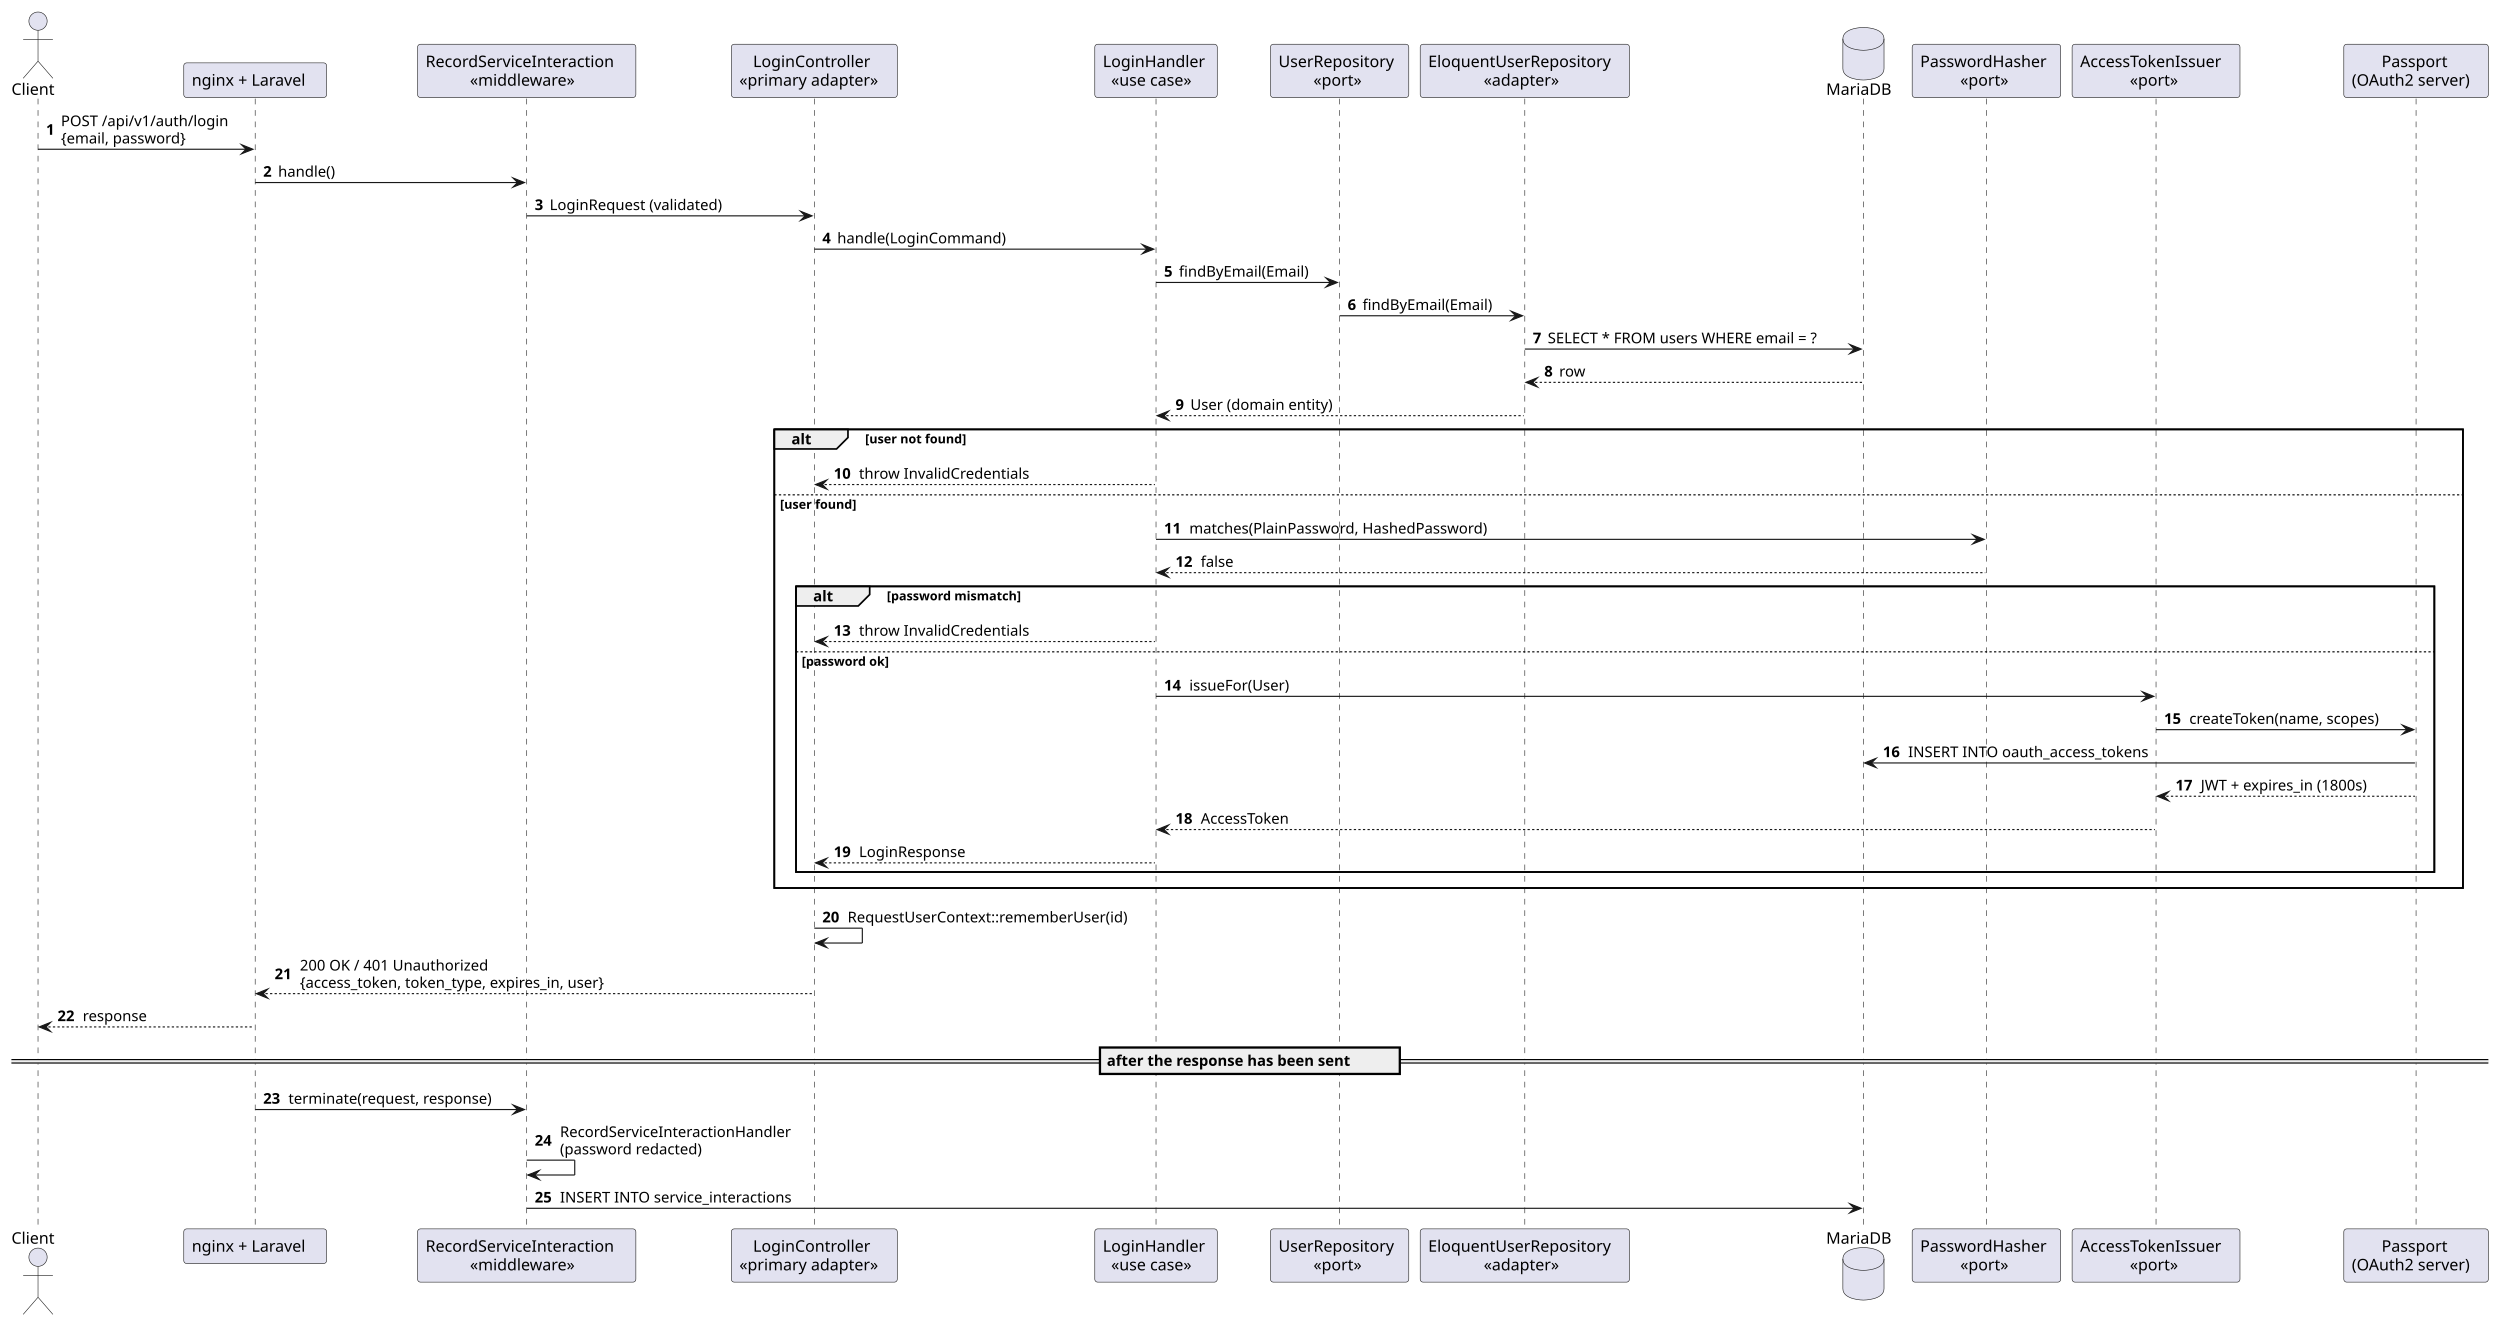
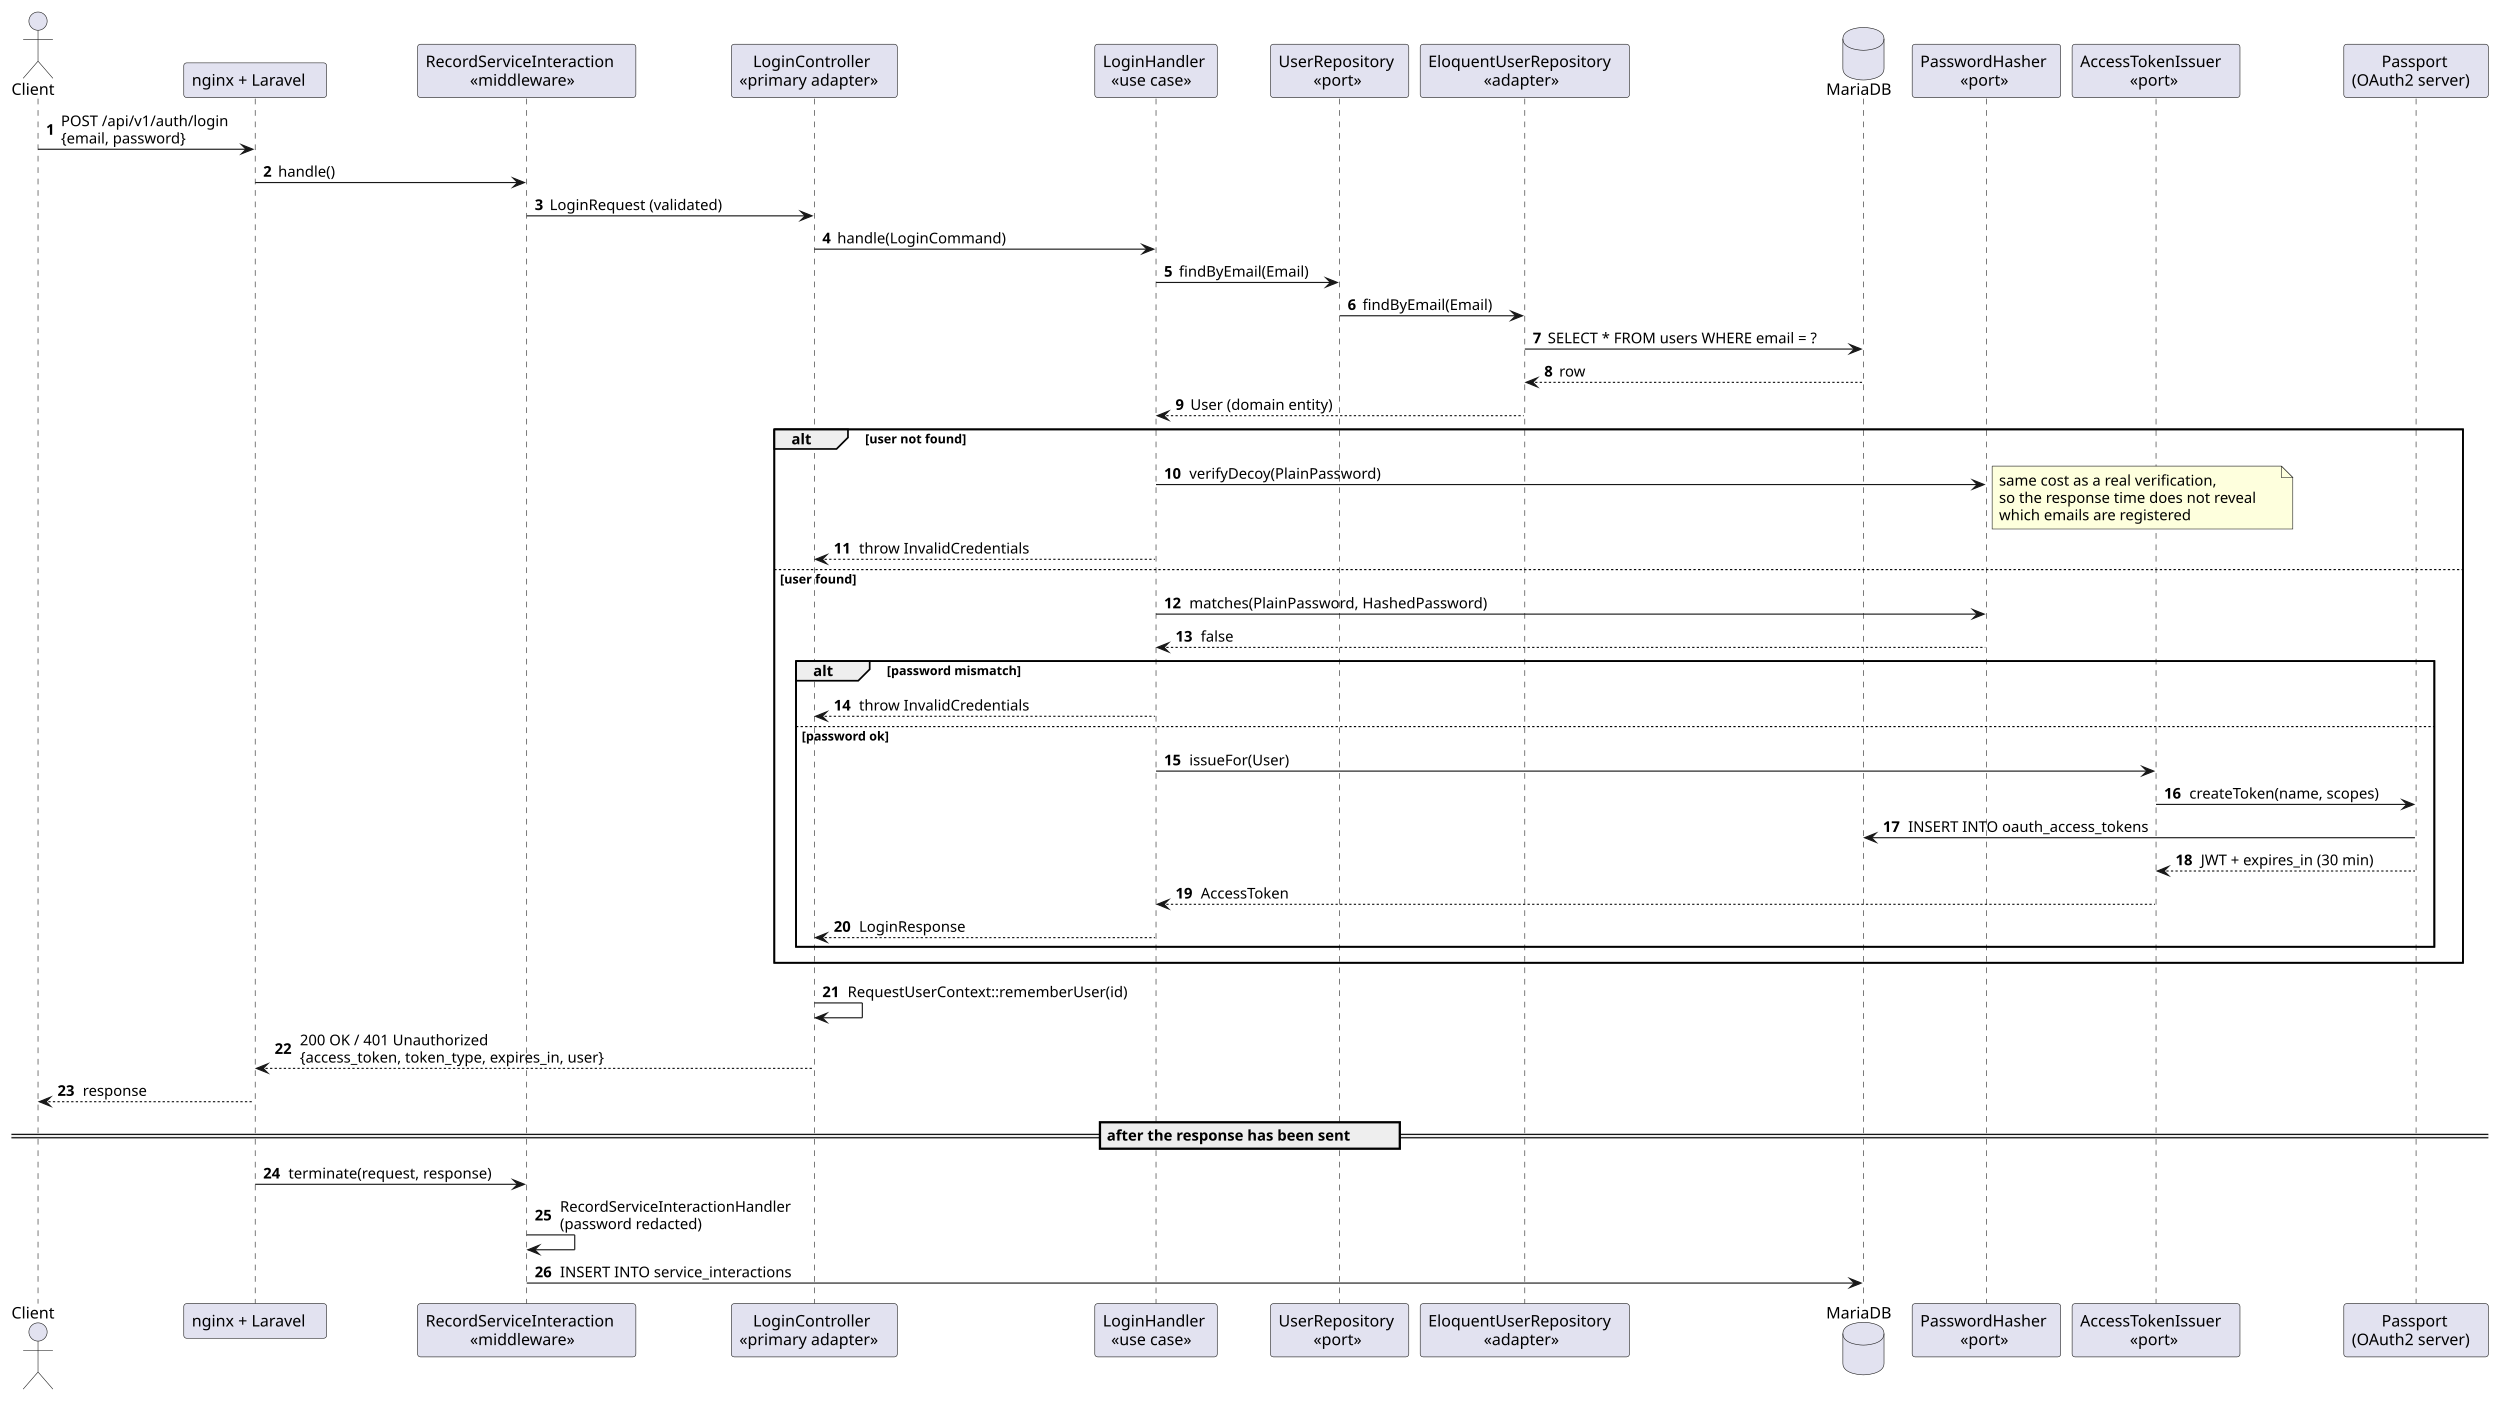
- <svg xmlns="http://www.w3.org/2000/svg" version="1.1" data-diagram-type="SEQUENCE" style="width:2187px;height:1162px;background:#FFFFFF;" width="2187px" height="1162px" viewBox="0 0 2187 1162" zoomAndPan="magnify" preserveAspectRatio="none" contentStyleType="text/css">
+ <svg xmlns="http://www.w3.org/2000/svg" version="1.1" data-diagram-type="SEQUENCE" style="width:2187px;height:1227px;background:#FFFFFF;" width="2187px" height="1227px" viewBox="0 0 2187 1227" zoomAndPan="magnify" preserveAspectRatio="none" contentStyleType="text/css">
  <defs />
  <g font-family="sans-serif" lengthAdjust="spacing">
-     <rect x="677.362" y="375.625" width="1477.217" height="401.203" fill="none" style="stroke:#000;stroke-width:1.5;" />
-     <rect x="696.362" y="512.961" width="1433.217" height="249.867" fill="none" style="stroke:#000;stroke-width:1.5;" />
-     <g>
-       <rect x="29.765" y="86.297" width="8" height="988.727" fill="#000" fill-opacity="0" />
-       <line x1="33.265" y1="86.297" x2="33.265" y2="1075.023" style="stroke:#181818;stroke-width:0.5;stroke-dasharray:5,5;" />
-     </g>
-     <g>
-       <rect x="219.732" y="86.297" width="8" height="988.727" fill="#000" fill-opacity="0" />
-       <line x1="223.232" y1="86.297" x2="223.232" y2="1075.023" style="stroke:#181818;stroke-width:0.5;stroke-dasharray:5,5;" />
-     </g>
-     <g>
-       <rect x="457.281" y="86.297" width="8" height="988.727" fill="#000" fill-opacity="0" />
-       <line x1="460.781" y1="86.297" x2="460.781" y2="1075.023" style="stroke:#181818;stroke-width:0.5;stroke-dasharray:5,5;" />
-     </g>
-     <g>
-       <rect x="708.862" y="86.297" width="8" height="988.727" fill="#000" fill-opacity="0" />
-       <line x1="712.362" y1="86.297" x2="712.362" y2="1075.023" style="stroke:#181818;stroke-width:0.5;stroke-dasharray:5,5;" />
-     </g>
-     <g>
-       <rect x="1007.79" y="86.297" width="8" height="988.727" fill="#000" fill-opacity="0" />
-       <line x1="1011.29" y1="86.297" x2="1011.29" y2="1075.023" style="stroke:#181818;stroke-width:0.5;stroke-dasharray:5,5;" />
-     </g>
-     <g>
-       <rect x="1168.405" y="86.297" width="8" height="988.727" fill="#000" fill-opacity="0" />
-       <line x1="1171.905" y1="86.297" x2="1171.905" y2="1075.023" style="stroke:#181818;stroke-width:0.5;stroke-dasharray:5,5;" />
-     </g>
-     <g>
-       <rect x="1330.406" y="86.297" width="8" height="988.727" fill="#000" fill-opacity="0" />
-       <line x1="1333.906" y1="86.297" x2="1333.906" y2="1075.023" style="stroke:#181818;stroke-width:0.5;stroke-dasharray:5,5;" />
-     </g>
-     <g>
-       <rect x="1626.639" y="86.297" width="8" height="988.727" fill="#000" fill-opacity="0" />
-       <line x1="1630.139" y1="86.297" x2="1630.139" y2="1075.023" style="stroke:#181818;stroke-width:0.5;stroke-dasharray:5,5;" />
-     </g>
-     <g>
-       <rect x="1734.228" y="86.297" width="8" height="988.727" fill="#000" fill-opacity="0" />
-       <line x1="1737.728" y1="86.297" x2="1737.728" y2="1075.023" style="stroke:#181818;stroke-width:0.5;stroke-dasharray:5,5;" />
-     </g>
-     <g>
-       <rect x="1882.604" y="86.297" width="8" height="988.727" fill="#000" fill-opacity="0" />
-       <line x1="1886.104" y1="86.297" x2="1886.104" y2="1075.023" style="stroke:#181818;stroke-width:0.5;stroke-dasharray:5,5;" />
-     </g>
-     <g>
-       <rect x="2110.079" y="86.297" width="8" height="988.727" fill="#000" fill-opacity="0" />
-       <line x1="2113.579" y1="86.297" x2="2113.579" y2="1075.023" style="stroke:#181818;stroke-width:0.5;stroke-dasharray:5,5;" />
+     <rect x="677.362" y="375.625" width="1477.217" height="466.602" fill="none" style="stroke:#000;stroke-width:1.5;" />
+     <rect x="696.362" y="578.359" width="1433.217" height="249.867" fill="none" style="stroke:#000;stroke-width:1.5;" />
+     <g>
+       <rect x="29.765" y="86.297" width="8" height="1054.125" fill="#000" fill-opacity="0" />
+       <line x1="33.265" y1="86.297" x2="33.265" y2="1140.422" style="stroke:#181818;stroke-width:0.5;stroke-dasharray:5,5;" />
+     </g>
+     <g>
+       <rect x="219.732" y="86.297" width="8" height="1054.125" fill="#000" fill-opacity="0" />
+       <line x1="223.232" y1="86.297" x2="223.232" y2="1140.422" style="stroke:#181818;stroke-width:0.5;stroke-dasharray:5,5;" />
+     </g>
+     <g>
+       <rect x="457.281" y="86.297" width="8" height="1054.125" fill="#000" fill-opacity="0" />
+       <line x1="460.781" y1="86.297" x2="460.781" y2="1140.422" style="stroke:#181818;stroke-width:0.5;stroke-dasharray:5,5;" />
+     </g>
+     <g>
+       <rect x="708.862" y="86.297" width="8" height="1054.125" fill="#000" fill-opacity="0" />
+       <line x1="712.362" y1="86.297" x2="712.362" y2="1140.422" style="stroke:#181818;stroke-width:0.5;stroke-dasharray:5,5;" />
+     </g>
+     <g>
+       <rect x="1007.79" y="86.297" width="8" height="1054.125" fill="#000" fill-opacity="0" />
+       <line x1="1011.29" y1="86.297" x2="1011.29" y2="1140.422" style="stroke:#181818;stroke-width:0.5;stroke-dasharray:5,5;" />
+     </g>
+     <g>
+       <rect x="1168.405" y="86.297" width="8" height="1054.125" fill="#000" fill-opacity="0" />
+       <line x1="1171.905" y1="86.297" x2="1171.905" y2="1140.422" style="stroke:#181818;stroke-width:0.5;stroke-dasharray:5,5;" />
+     </g>
+     <g>
+       <rect x="1330.406" y="86.297" width="8" height="1054.125" fill="#000" fill-opacity="0" />
+       <line x1="1333.906" y1="86.297" x2="1333.906" y2="1140.422" style="stroke:#181818;stroke-width:0.5;stroke-dasharray:5,5;" />
+     </g>
+     <g>
+       <rect x="1626.639" y="86.297" width="8" height="1054.125" fill="#000" fill-opacity="0" />
+       <line x1="1630.139" y1="86.297" x2="1630.139" y2="1140.422" style="stroke:#181818;stroke-width:0.5;stroke-dasharray:5,5;" />
+     </g>
+     <g>
+       <rect x="1734.228" y="86.297" width="8" height="1054.125" fill="#000" fill-opacity="0" />
+       <line x1="1737.728" y1="86.297" x2="1737.728" y2="1140.422" style="stroke:#181818;stroke-width:0.5;stroke-dasharray:5,5;" />
+     </g>
+     <g>
+       <rect x="1882.604" y="86.297" width="8" height="1054.125" fill="#000" fill-opacity="0" />
+       <line x1="1886.104" y1="86.297" x2="1886.104" y2="1140.422" style="stroke:#181818;stroke-width:0.5;stroke-dasharray:5,5;" />
+     </g>
+     <g>
+       <rect x="2110.079" y="86.297" width="8" height="1054.125" fill="#000" fill-opacity="0" />
+       <line x1="2113.579" y1="86.297" x2="2113.579" y2="1140.422" style="stroke:#181818;stroke-width:0.5;stroke-dasharray:5,5;" />
    </g>
    <text x="10" y="82.995" fill="#000" font-size="14" textLength="40.53">Client</text>
    <ellipse cx="33.265" cy="18.5" rx="8" ry="8" fill="#E2E2F0" style="stroke:#181818;stroke-width:0.5;" />
    <path d="M33.265,26.5 L33.265,53.5 M20.265,34.5 L46.265,34.5 M33.265,53.5 L20.265,68.5 M33.265,53.5 L46.265,68.5" style="stroke:#181818;stroke-width:0.5;" fill="none" />
    <rect x="160.762" y="55" width="124.94" height="30.297" fill="#E2E2F0" style="stroke:#181818;stroke-width:0.5;" rx="2.5" ry="2.5" />
    <text x="167.762" y="74.995" fill="#000" font-size="14" textLength="110.94">nginx + Laravel</text>
    <rect x="365.31" y="38.703" width="190.941" height="46.594" fill="#E2E2F0" style="stroke:#181818;stroke-width:0.5;" rx="2.5" ry="2.5" />
    <text x="372.31" y="58.698" fill="#000" font-size="14" textLength="176.941">RecordServiceInteraction</text>
    <text x="411.114" y="74.995" fill="#000" font-size="14" textLength="99.333">«middleware»</text>
    <rect x="639.781" y="38.703" width="145.161" height="46.594" fill="#E2E2F0" style="stroke:#181818;stroke-width:0.5;" rx="2.5" ry="2.5" />
    <text x="658.768" y="58.698" fill="#000" font-size="14" textLength="107.188">LoginController</text>
    <text x="646.781" y="74.995" fill="#000" font-size="14" textLength="131.161">«primary adapter»</text>
    <rect x="957.72" y="38.703" width="107.14" height="46.594" fill="#E2E2F0" style="stroke:#181818;stroke-width:0.5;" rx="2.5" ry="2.5" />
    <text x="964.72" y="58.698" fill="#000" font-size="14" textLength="93.14">LoginHandler</text>
    <text x="972.018" y="74.995" fill="#000" font-size="14" textLength="78.545">«use case»</text>
    <rect x="1111.414" y="38.703" width="120.982" height="46.594" fill="#E2E2F0" style="stroke:#181818;stroke-width:0.5;" rx="2.5" ry="2.5" />
    <text x="1118.414" y="58.698" fill="#000" font-size="14" textLength="106.982">UserRepository</text>
    <text x="1148.991" y="74.995" fill="#000" font-size="14" textLength="45.828">«port»</text>
    <rect x="1242.396" y="38.703" width="183.019" height="46.594" fill="#E2E2F0" style="stroke:#181818;stroke-width:0.5;" rx="2.5" ry="2.5" />
    <text x="1249.396" y="58.698" fill="#000" font-size="14" textLength="169.019">EloquentUserRepository</text>
    <text x="1297.945" y="74.995" fill="#000" font-size="14" textLength="71.921">«adapter»</text>
    <text x="1597.505" y="82.995" fill="#000" font-size="14" textLength="59.268">MariaDB</text>
    <path d="M1612.139,34 C1612.139,24 1630.139,24 1630.139,24 C1630.139,24 1648.139,24 1648.139,34 L1648.139,60 C1648.139,70 1630.139,70 1630.139,70 C1630.139,70 1612.139,70 1612.139,60 L1612.139,34" style="stroke:#181818;stroke-width:0.5;" fill="#E2E2F0" />
    <path d="M1612.139,34 C1612.139,44 1630.139,44 1630.139,44 C1630.139,44 1648.139,44 1648.139,34" style="stroke:#181818;stroke-width:0.5;" fill="none" />
    <rect x="1672.772" y="38.703" width="129.91" height="46.594" fill="#E2E2F0" style="stroke:#181818;stroke-width:0.5;" rx="2.5" ry="2.5" />
    <text x="1679.772" y="58.698" fill="#000" font-size="14" textLength="115.91">PasswordHasher</text>
    <text x="1714.813" y="74.995" fill="#000" font-size="14" textLength="45.828">«port»</text>
    <rect x="1812.683" y="38.703" width="146.843" height="46.594" fill="#E2E2F0" style="stroke:#181818;stroke-width:0.5;" rx="2.5" ry="2.5" />
    <text x="1819.683" y="58.698" fill="#000" font-size="14" textLength="132.843">AccessTokenIssuer</text>
    <text x="1863.19" y="74.995" fill="#000" font-size="14" textLength="45.828">«port»</text>
    <rect x="2050.364" y="38.703" width="126.431" height="46.594" fill="#E2E2F0" style="stroke:#181818;stroke-width:0.5;" rx="2.5" ry="2.5" />
    <text x="2083.426" y="58.698" fill="#000" font-size="14" textLength="60.307">Passport</text>
    <text x="2057.364" y="74.995" fill="#000" font-size="14" textLength="112.431">(OAuth2 server)</text>
-     <text x="10" y="1088.019" fill="#000" font-size="14" textLength="40.53">Client</text>
-     <ellipse cx="33.265" cy="1099.82" rx="8" ry="8" fill="#E2E2F0" style="stroke:#181818;stroke-width:0.5;" />
-     <path d="M33.265,1107.82 L33.265,1134.82 M20.265,1115.82 L46.265,1115.82 M33.265,1134.82 L20.265,1149.82 M33.265,1134.82 L46.265,1149.82" style="stroke:#181818;stroke-width:0.5;" fill="none" />
-     <rect x="160.762" y="1075.023" width="124.94" height="30.297" fill="#E2E2F0" style="stroke:#181818;stroke-width:0.5;" rx="2.5" ry="2.5" />
-     <text x="167.762" y="1095.019" fill="#000" font-size="14" textLength="110.94">nginx + Laravel</text>
-     <rect x="365.31" y="1075.023" width="190.941" height="46.594" fill="#E2E2F0" style="stroke:#181818;stroke-width:0.5;" rx="2.5" ry="2.5" />
-     <text x="372.31" y="1095.019" fill="#000" font-size="14" textLength="176.941">RecordServiceInteraction</text>
-     <text x="411.114" y="1111.315" fill="#000" font-size="14" textLength="99.333">«middleware»</text>
-     <rect x="639.781" y="1075.023" width="145.161" height="46.594" fill="#E2E2F0" style="stroke:#181818;stroke-width:0.5;" rx="2.5" ry="2.5" />
-     <text x="658.768" y="1095.019" fill="#000" font-size="14" textLength="107.188">LoginController</text>
-     <text x="646.781" y="1111.315" fill="#000" font-size="14" textLength="131.161">«primary adapter»</text>
-     <rect x="957.72" y="1075.023" width="107.14" height="46.594" fill="#E2E2F0" style="stroke:#181818;stroke-width:0.5;" rx="2.5" ry="2.5" />
-     <text x="964.72" y="1095.019" fill="#000" font-size="14" textLength="93.14">LoginHandler</text>
-     <text x="972.018" y="1111.315" fill="#000" font-size="14" textLength="78.545">«use case»</text>
-     <rect x="1111.414" y="1075.023" width="120.982" height="46.594" fill="#E2E2F0" style="stroke:#181818;stroke-width:0.5;" rx="2.5" ry="2.5" />
-     <text x="1118.414" y="1095.019" fill="#000" font-size="14" textLength="106.982">UserRepository</text>
-     <text x="1148.991" y="1111.315" fill="#000" font-size="14" textLength="45.828">«port»</text>
-     <rect x="1242.396" y="1075.023" width="183.019" height="46.594" fill="#E2E2F0" style="stroke:#181818;stroke-width:0.5;" rx="2.5" ry="2.5" />
-     <text x="1249.396" y="1095.019" fill="#000" font-size="14" textLength="169.019">EloquentUserRepository</text>
-     <text x="1297.945" y="1111.315" fill="#000" font-size="14" textLength="71.921">«adapter»</text>
-     <text x="1597.505" y="1088.019" fill="#000" font-size="14" textLength="59.268">MariaDB</text>
-     <path d="M1612.139,1101.32 C1612.139,1091.32 1630.139,1091.32 1630.139,1091.32 C1630.139,1091.32 1648.139,1091.32 1648.139,1101.32 L1648.139,1127.32 C1648.139,1137.32 1630.139,1137.32 1630.139,1137.32 C1630.139,1137.32 1612.139,1137.32 1612.139,1127.32 L1612.139,1101.32" style="stroke:#181818;stroke-width:0.5;" fill="#E2E2F0" />
-     <path d="M1612.139,1101.32 C1612.139,1111.32 1630.139,1111.32 1630.139,1111.32 C1630.139,1111.32 1648.139,1111.32 1648.139,1101.32" style="stroke:#181818;stroke-width:0.5;" fill="none" />
-     <rect x="1672.772" y="1075.023" width="129.91" height="46.594" fill="#E2E2F0" style="stroke:#181818;stroke-width:0.5;" rx="2.5" ry="2.5" />
-     <text x="1679.772" y="1095.019" fill="#000" font-size="14" textLength="115.91">PasswordHasher</text>
-     <text x="1714.813" y="1111.315" fill="#000" font-size="14" textLength="45.828">«port»</text>
-     <rect x="1812.683" y="1075.023" width="146.843" height="46.594" fill="#E2E2F0" style="stroke:#181818;stroke-width:0.5;" rx="2.5" ry="2.5" />
-     <text x="1819.683" y="1095.019" fill="#000" font-size="14" textLength="132.843">AccessTokenIssuer</text>
-     <text x="1863.19" y="1111.315" fill="#000" font-size="14" textLength="45.828">«port»</text>
-     <rect x="2050.364" y="1075.023" width="126.431" height="46.594" fill="#E2E2F0" style="stroke:#181818;stroke-width:0.5;" rx="2.5" ry="2.5" />
-     <text x="2083.426" y="1095.019" fill="#000" font-size="14" textLength="60.307">Passport</text>
-     <text x="2057.364" y="1111.315" fill="#000" font-size="14" textLength="112.431">(OAuth2 server)</text>
+     <text x="10" y="1153.417" fill="#000" font-size="14" textLength="40.53">Client</text>
+     <ellipse cx="33.265" cy="1165.219" rx="8" ry="8" fill="#E2E2F0" style="stroke:#181818;stroke-width:0.5;" />
+     <path d="M33.265,1173.219 L33.265,1200.219 M20.265,1181.219 L46.265,1181.219 M33.265,1200.219 L20.265,1215.219 M33.265,1200.219 L46.265,1215.219" style="stroke:#181818;stroke-width:0.5;" fill="none" />
+     <rect x="160.762" y="1140.422" width="124.94" height="30.297" fill="#E2E2F0" style="stroke:#181818;stroke-width:0.5;" rx="2.5" ry="2.5" />
+     <text x="167.762" y="1160.417" fill="#000" font-size="14" textLength="110.94">nginx + Laravel</text>
+     <rect x="365.31" y="1140.422" width="190.941" height="46.594" fill="#E2E2F0" style="stroke:#181818;stroke-width:0.5;" rx="2.5" ry="2.5" />
+     <text x="372.31" y="1160.417" fill="#000" font-size="14" textLength="176.941">RecordServiceInteraction</text>
+     <text x="411.114" y="1176.714" fill="#000" font-size="14" textLength="99.333">«middleware»</text>
+     <rect x="639.781" y="1140.422" width="145.161" height="46.594" fill="#E2E2F0" style="stroke:#181818;stroke-width:0.5;" rx="2.5" ry="2.5" />
+     <text x="658.768" y="1160.417" fill="#000" font-size="14" textLength="107.188">LoginController</text>
+     <text x="646.781" y="1176.714" fill="#000" font-size="14" textLength="131.161">«primary adapter»</text>
+     <rect x="957.72" y="1140.422" width="107.14" height="46.594" fill="#E2E2F0" style="stroke:#181818;stroke-width:0.5;" rx="2.5" ry="2.5" />
+     <text x="964.72" y="1160.417" fill="#000" font-size="14" textLength="93.14">LoginHandler</text>
+     <text x="972.018" y="1176.714" fill="#000" font-size="14" textLength="78.545">«use case»</text>
+     <rect x="1111.414" y="1140.422" width="120.982" height="46.594" fill="#E2E2F0" style="stroke:#181818;stroke-width:0.5;" rx="2.5" ry="2.5" />
+     <text x="1118.414" y="1160.417" fill="#000" font-size="14" textLength="106.982">UserRepository</text>
+     <text x="1148.991" y="1176.714" fill="#000" font-size="14" textLength="45.828">«port»</text>
+     <rect x="1242.396" y="1140.422" width="183.019" height="46.594" fill="#E2E2F0" style="stroke:#181818;stroke-width:0.5;" rx="2.5" ry="2.5" />
+     <text x="1249.396" y="1160.417" fill="#000" font-size="14" textLength="169.019">EloquentUserRepository</text>
+     <text x="1297.945" y="1176.714" fill="#000" font-size="14" textLength="71.921">«adapter»</text>
+     <text x="1597.505" y="1153.417" fill="#000" font-size="14" textLength="59.268">MariaDB</text>
+     <path d="M1612.139,1166.719 C1612.139,1156.719 1630.139,1156.719 1630.139,1156.719 C1630.139,1156.719 1648.139,1156.719 1648.139,1166.719 L1648.139,1192.719 C1648.139,1202.719 1630.139,1202.719 1630.139,1202.719 C1630.139,1202.719 1612.139,1202.719 1612.139,1192.719 L1612.139,1166.719" style="stroke:#181818;stroke-width:0.5;" fill="#E2E2F0" />
+     <path d="M1612.139,1166.719 C1612.139,1176.719 1630.139,1176.719 1630.139,1176.719 C1630.139,1176.719 1648.139,1176.719 1648.139,1166.719" style="stroke:#181818;stroke-width:0.5;" fill="none" />
+     <rect x="1672.772" y="1140.422" width="129.91" height="46.594" fill="#E2E2F0" style="stroke:#181818;stroke-width:0.5;" rx="2.5" ry="2.5" />
+     <text x="1679.772" y="1160.417" fill="#000" font-size="14" textLength="115.91">PasswordHasher</text>
+     <text x="1714.813" y="1176.714" fill="#000" font-size="14" textLength="45.828">«port»</text>
+     <rect x="1812.683" y="1140.422" width="146.843" height="46.594" fill="#E2E2F0" style="stroke:#181818;stroke-width:0.5;" rx="2.5" ry="2.5" />
+     <text x="1819.683" y="1160.417" fill="#000" font-size="14" textLength="132.843">AccessTokenIssuer</text>
+     <text x="1863.19" y="1176.714" fill="#000" font-size="14" textLength="45.828">«port»</text>
+     <rect x="2050.364" y="1140.422" width="126.431" height="46.594" fill="#E2E2F0" style="stroke:#181818;stroke-width:0.5;" rx="2.5" ry="2.5" />
+     <text x="2083.426" y="1160.417" fill="#000" font-size="14" textLength="60.307">Passport</text>
+     <text x="2057.364" y="1176.714" fill="#000" font-size="14" textLength="112.431">(OAuth2 server)</text>
    <polygon points="211.232,126.563,221.232,130.563,211.232,134.563,215.232,130.563" fill="#181818" style="stroke:#181818;stroke-width:1;stroke-linejoin:miter;stroke-miterlimit:10;" />
    <line x1="33.265" y1="130.563" x2="217.232" y2="130.563" style="stroke:#181818;stroke-width:1;" />
    <text x="40.265" y="117.93" fill="#000" font-size="13" font-weight="700">1</text>
    <text x="53.311" y="110.364" fill="#000" font-size="13" textLength="152.921">POST /api/v1/auth/login</text>
    <text x="53.311" y="125.497" fill="#000" font-size="13" textLength="122.605">{email, password}</text>
    <polygon points="448.781,155.695,458.781,159.695,448.781,163.695,452.781,159.695" fill="#181818" style="stroke:#181818;stroke-width:1;stroke-linejoin:miter;stroke-miterlimit:10;" />
    <line x1="223.232" y1="159.695" x2="454.781" y2="159.695" style="stroke:#181818;stroke-width:1;" />
    <text x="230.232" y="154.629" fill="#000" font-size="13" font-weight="700">2</text>
    <text x="243.277" y="154.629" fill="#000" font-size="13" textLength="54.45">handle()</text>
    <polygon points="700.362,184.828,710.362,188.828,700.362,192.828,704.362,188.828" fill="#181818" style="stroke:#181818;stroke-width:1;stroke-linejoin:miter;stroke-miterlimit:10;" />
    <line x1="460.781" y1="188.828" x2="706.362" y2="188.828" style="stroke:#181818;stroke-width:1;" />
    <text x="467.781" y="183.762" fill="#000" font-size="13" font-weight="700">3</text>
    <text x="480.826" y="183.762" fill="#000" font-size="13" textLength="163.414">LoginRequest (validated)</text>
    <polygon points="999.29,213.961,1009.29,217.961,999.29,221.961,1003.29,217.961" fill="#181818" style="stroke:#181818;stroke-width:1;stroke-linejoin:miter;stroke-miterlimit:10;" />
    <line x1="712.362" y1="217.961" x2="1005.29" y2="217.961" style="stroke:#181818;stroke-width:1;" />
    <text x="719.362" y="212.895" fill="#000" font-size="13" font-weight="700">4</text>
    <text x="732.407" y="212.895" fill="#000" font-size="13" textLength="156.565">handle(LoginCommand)</text>
    <polygon points="1159.905,243.094,1169.905,247.094,1159.905,251.094,1163.905,247.094" fill="#181818" style="stroke:#181818;stroke-width:1;stroke-linejoin:miter;stroke-miterlimit:10;" />
    <line x1="1011.29" y1="247.094" x2="1165.905" y2="247.094" style="stroke:#181818;stroke-width:1;" />
    <text x="1018.29" y="242.028" fill="#000" font-size="13" font-weight="700">5</text>
    <text x="1031.335" y="242.028" fill="#000" font-size="13" textLength="123.57">findByEmail(Email)</text>
    <polygon points="1321.906,272.227,1331.906,276.227,1321.906,280.227,1325.906,276.227" fill="#181818" style="stroke:#181818;stroke-width:1;stroke-linejoin:miter;stroke-miterlimit:10;" />
    <line x1="1171.905" y1="276.227" x2="1327.906" y2="276.227" style="stroke:#181818;stroke-width:1;" />
    <text x="1178.905" y="271.161" fill="#000" font-size="13" font-weight="700">6</text>
    <text x="1191.951" y="271.161" fill="#000" font-size="13" textLength="123.57">findByEmail(Email)</text>
    <polygon points="1618.139,301.359,1628.139,305.359,1618.139,309.359,1622.139,305.359" fill="#181818" style="stroke:#181818;stroke-width:1;stroke-linejoin:miter;stroke-miterlimit:10;" />
    <line x1="1333.906" y1="305.359" x2="1624.139" y2="305.359" style="stroke:#181818;stroke-width:1;" />
    <text x="1340.906" y="300.293" fill="#000" font-size="13" font-weight="700">7</text>
    <text x="1353.951" y="300.293" fill="#000" font-size="13" textLength="259.188">SELECT * FROM users WHERE email = ?</text>
    <polygon points="1344.906,330.492,1334.906,334.492,1344.906,338.492,1340.906,334.492" fill="#181818" style="stroke:#181818;stroke-width:1;stroke-linejoin:miter;stroke-miterlimit:10;" />
    <line x1="1338.906" y1="334.492" x2="1629.139" y2="334.492" style="stroke:#181818;stroke-width:1;stroke-dasharray:2,2;" />
    <text x="1350.906" y="329.426" fill="#000" font-size="13" font-weight="700">8</text>
    <text x="1363.951" y="329.426" fill="#000" font-size="13" textLength="23.931">row</text>
    <polygon points="1022.29,359.625,1012.29,363.625,1022.29,367.625,1018.29,363.625" fill="#181818" style="stroke:#181818;stroke-width:1;stroke-linejoin:miter;stroke-miterlimit:10;" />
    <line x1="1016.29" y1="363.625" x2="1332.906" y2="363.625" style="stroke:#181818;stroke-width:1;stroke-dasharray:2,2;" />
    <text x="1028.29" y="358.559" fill="#000" font-size="13" font-weight="700">9</text>
    <text x="1041.335" y="358.559" fill="#000" font-size="13" textLength="134.462">User (domain entity)</text>
    <path d="M677.362,375.625 L741.805,375.625 L741.805,382.758 L731.805,392.758 L677.362,392.758 L677.362,375.625" style="stroke:#000;stroke-width:1.5;" fill="#EEE" />
-     <rect x="677.362" y="375.625" width="1477.217" height="401.203" fill="none" style="stroke:#000;stroke-width:1.5;" />
+     <rect x="677.362" y="375.625" width="1477.217" height="466.602" fill="none" style="stroke:#000;stroke-width:1.5;" />
    <text x="692.362" y="388.692" fill="#000" font-size="13" textLength="19.443" font-weight="700">alt</text>
    <text x="756.805" y="387.835" fill="#000" font-size="11" textLength="101.503" font-weight="700">[user not found]</text>
-     <polygon points="723.362,419.891,713.362,423.891,723.362,427.891,719.362,423.891" fill="#181818" style="stroke:#181818;stroke-width:1;stroke-linejoin:miter;stroke-miterlimit:10;" />
-     <line x1="717.362" y1="423.891" x2="1010.29" y2="423.891" style="stroke:#181818;stroke-width:1;stroke-dasharray:2,2;" />
-     <text x="729.362" y="418.825" fill="#000" font-size="13" textLength="18.091" font-weight="700">10</text>
-     <text x="751.453" y="418.825" fill="#000" font-size="13" textLength="158.577">throw InvalidCredentials</text>
-     <line x1="677.362" y1="432.891" x2="2154.579" y2="432.891" style="stroke:#000;stroke-width:1;stroke-dasharray:2,2;" />
-     <text x="682.362" y="445.101" fill="#000" font-size="11" textLength="77.027" font-weight="700">[user found]</text>
-     <polygon points="1725.728,467.828,1735.728,471.828,1725.728,475.828,1729.728,471.828" fill="#181818" style="stroke:#181818;stroke-width:1;stroke-linejoin:miter;stroke-miterlimit:10;" />
-     <line x1="1011.29" y1="471.828" x2="1731.728" y2="471.828" style="stroke:#181818;stroke-width:1;" />
-     <text x="1018.29" y="466.762" fill="#000" font-size="13" textLength="18.091" font-weight="700">11</text>
-     <text x="1040.381" y="466.762" fill="#000" font-size="13" textLength="277.634">matches(PlainPassword, HashedPassword)</text>
-     <polygon points="1022.29,496.961,1012.29,500.961,1022.29,504.961,1018.29,500.961" fill="#181818" style="stroke:#181818;stroke-width:1;stroke-linejoin:miter;stroke-miterlimit:10;" />
-     <line x1="1016.29" y1="500.961" x2="1736.728" y2="500.961" style="stroke:#181818;stroke-width:1;stroke-dasharray:2,2;" />
-     <text x="1028.29" y="495.895" fill="#000" font-size="13" textLength="18.091" font-weight="700">12</text>
-     <text x="1050.381" y="495.895" fill="#000" font-size="13" textLength="30.926">false</text>
-     <path d="M696.362,512.961 L760.805,512.961 L760.805,520.094 L750.805,530.094 L696.362,530.094 L696.362,512.961" style="stroke:#000;stroke-width:1.5;" fill="#EEE" />
-     <rect x="696.362" y="512.961" width="1433.217" height="249.867" fill="none" style="stroke:#000;stroke-width:1.5;" />
-     <text x="711.362" y="526.028" fill="#000" font-size="13" textLength="19.443" font-weight="700">alt</text>
-     <text x="775.805" y="525.171" fill="#000" font-size="11" textLength="133.568" font-weight="700">[password mismatch]</text>
-     <polygon points="723.362,557.227,713.362,561.227,723.362,565.227,719.362,561.227" fill="#181818" style="stroke:#181818;stroke-width:1;stroke-linejoin:miter;stroke-miterlimit:10;" />
-     <line x1="717.362" y1="561.227" x2="1010.29" y2="561.227" style="stroke:#181818;stroke-width:1;stroke-dasharray:2,2;" />
-     <text x="729.362" y="556.161" fill="#000" font-size="13" textLength="18.091" font-weight="700">13</text>
-     <text x="751.453" y="556.161" fill="#000" font-size="13" textLength="158.577">throw InvalidCredentials</text>
-     <line x1="696.362" y1="570.227" x2="2129.579" y2="570.227" style="stroke:#000;stroke-width:1;stroke-dasharray:2,2;" />
-     <text x="701.362" y="582.437" fill="#000" font-size="11" textLength="88.167" font-weight="700">[password ok]</text>
-     <polygon points="1874.104,605.164,1884.104,609.164,1874.104,613.164,1878.104,609.164" fill="#181818" style="stroke:#181818;stroke-width:1;stroke-linejoin:miter;stroke-miterlimit:10;" />
-     <line x1="1011.29" y1="609.164" x2="1880.104" y2="609.164" style="stroke:#181818;stroke-width:1;" />
-     <text x="1018.29" y="604.098" fill="#000" font-size="13" textLength="18.091" font-weight="700">14</text>
-     <text x="1040.381" y="604.098" fill="#000" font-size="13" textLength="93.945">issueFor(User)</text>
-     <polygon points="2101.579,634.297,2111.579,638.297,2101.579,642.297,2105.579,638.297" fill="#181818" style="stroke:#181818;stroke-width:1;stroke-linejoin:miter;stroke-miterlimit:10;" />
-     <line x1="1886.104" y1="638.297" x2="2107.579" y2="638.297" style="stroke:#181818;stroke-width:1;" />
-     <text x="1893.104" y="633.231" fill="#000" font-size="13" textLength="18.091" font-weight="700">15</text>
-     <text x="1915.195" y="633.231" fill="#000" font-size="13" textLength="181.384">createToken(name, scopes)</text>
-     <polygon points="1641.139,663.43,1631.139,667.43,1641.139,671.43,1637.139,667.43" fill="#181818" style="stroke:#181818;stroke-width:1;stroke-linejoin:miter;stroke-miterlimit:10;" />
-     <line x1="1635.139" y1="667.43" x2="2112.579" y2="667.43" style="stroke:#181818;stroke-width:1;" />
-     <text x="1647.139" y="662.364" fill="#000" font-size="13" textLength="18.091" font-weight="700">16</text>
-     <text x="1669.229" y="662.364" fill="#000" font-size="13" textLength="224.885">INSERT INTO oauth_access_tokens</text>
-     <polygon points="1897.104,692.563,1887.104,696.563,1897.104,700.563,1893.104,696.563" fill="#181818" style="stroke:#181818;stroke-width:1;stroke-linejoin:miter;stroke-miterlimit:10;" />
-     <line x1="1891.104" y1="696.563" x2="2112.579" y2="696.563" style="stroke:#181818;stroke-width:1;stroke-dasharray:2,2;" />
-     <text x="1903.104" y="691.497" fill="#000" font-size="13" textLength="18.091" font-weight="700">17</text>
-     <text x="1925.195" y="691.497" fill="#000" font-size="13" textLength="163.941">JWT + expires_in (1800s)</text>
-     <polygon points="1022.29,721.695,1012.29,725.695,1022.29,729.695,1018.29,725.695" fill="#181818" style="stroke:#181818;stroke-width:1;stroke-linejoin:miter;stroke-miterlimit:10;" />
-     <line x1="1016.29" y1="725.695" x2="1885.104" y2="725.695" style="stroke:#181818;stroke-width:1;stroke-dasharray:2,2;" />
-     <text x="1028.29" y="720.629" fill="#000" font-size="13" textLength="18.091" font-weight="700">18</text>
-     <text x="1050.381" y="720.629" fill="#000" font-size="13" textLength="84.392">AccessToken</text>
-     <polygon points="723.362,750.828,713.362,754.828,723.362,758.828,719.362,754.828" fill="#181818" style="stroke:#181818;stroke-width:1;stroke-linejoin:miter;stroke-miterlimit:10;" />
-     <line x1="717.362" y1="754.828" x2="1010.29" y2="754.828" style="stroke:#181818;stroke-width:1;stroke-dasharray:2,2;" />
-     <text x="729.362" y="749.762" fill="#000" font-size="13" textLength="18.091" font-weight="700">19</text>
-     <text x="751.453" y="749.762" fill="#000" font-size="13" textLength="98.319">LoginResponse</text>
-     <line x1="712.362" y1="811.961" x2="754.362" y2="811.961" style="stroke:#181818;stroke-width:1;" />
-     <line x1="754.362" y1="811.961" x2="754.362" y2="824.961" style="stroke:#181818;stroke-width:1;" />
-     <line x1="713.362" y1="824.961" x2="754.362" y2="824.961" style="stroke:#181818;stroke-width:1;" />
-     <polygon points="723.362,820.961,713.362,824.961,723.362,828.961,719.362,824.961" fill="#181818" style="stroke:#181818;stroke-width:1;stroke-linejoin:miter;stroke-miterlimit:10;" />
-     <text x="719.362" y="806.895" fill="#000" font-size="13" textLength="18.091" font-weight="700">20</text>
-     <text x="741.453" y="806.895" fill="#000" font-size="13" textLength="262.837">RequestUserContext::rememberUser(id)</text>
-     <polygon points="234.232,865.227,224.232,869.227,234.232,873.227,230.232,869.227" fill="#181818" style="stroke:#181818;stroke-width:1;stroke-linejoin:miter;stroke-miterlimit:10;" />
-     <line x1="228.232" y1="869.227" x2="711.362" y2="869.227" style="stroke:#181818;stroke-width:1;stroke-dasharray:2,2;" />
-     <text x="240.232" y="856.594" fill="#000" font-size="13" textLength="18.091" font-weight="700">21</text>
-     <text x="262.323" y="849.028" fill="#000" font-size="13" textLength="176.573">200 OK / 401 Unauthorized</text>
-     <text x="262.323" y="864.161" fill="#000" font-size="13" textLength="295.191">{access_token, token_type, expires_in, user}</text>
-     <polygon points="44.265,894.359,34.265,898.359,44.265,902.359,40.265,898.359" fill="#181818" style="stroke:#181818;stroke-width:1;stroke-linejoin:miter;stroke-miterlimit:10;" />
-     <line x1="38.265" y1="898.359" x2="222.232" y2="898.359" style="stroke:#181818;stroke-width:1;stroke-dasharray:2,2;" />
-     <text x="50.265" y="893.293" fill="#000" font-size="13" textLength="18.091" font-weight="700">22</text>
-     <text x="72.356" y="893.293" fill="#000" font-size="13" textLength="59.332">response</text>
-     <rect x="10" y="926.926" width="2166.794" height="3" fill="#EEE" style="stroke:#EEE;stroke-width:1;" />
-     <line x1="10" y1="926.926" x2="2176.794" y2="926.926" style="stroke:#000;stroke-width:1;" />
-     <line x1="10" y1="929.926" x2="2176.794" y2="929.926" style="stroke:#000;stroke-width:1;" />
-     <rect x="962.243" y="916.359" width="262.308" height="23.133" fill="#EEE" style="stroke:#000;stroke-width:2;" />
-     <text x="968.243" y="932.426" fill="#000" font-size="13" textLength="243.782" font-weight="700">after the response has been sent</text>
-     <polygon points="448.781,966.625,458.781,970.625,448.781,974.625,452.781,970.625" fill="#181818" style="stroke:#181818;stroke-width:1;stroke-linejoin:miter;stroke-miterlimit:10;" />
-     <line x1="223.232" y1="970.625" x2="454.781" y2="970.625" style="stroke:#181818;stroke-width:1;" />
-     <text x="230.232" y="965.559" fill="#000" font-size="13" textLength="18.091" font-weight="700">23</text>
-     <text x="252.323" y="965.559" fill="#000" font-size="13" textLength="191.458">terminate(request, response)</text>
-     <line x1="460.781" y1="1014.891" x2="502.781" y2="1014.891" style="stroke:#181818;stroke-width:1;" />
-     <line x1="502.781" y1="1014.891" x2="502.781" y2="1027.891" style="stroke:#181818;stroke-width:1;" />
-     <line x1="461.781" y1="1027.891" x2="502.781" y2="1027.891" style="stroke:#181818;stroke-width:1;" />
-     <polygon points="471.781,1023.891,461.781,1027.891,471.781,1031.891,467.781,1027.891" fill="#181818" style="stroke:#181818;stroke-width:1;stroke-linejoin:miter;stroke-miterlimit:10;" />
-     <text x="467.781" y="1002.258" fill="#000" font-size="13" textLength="18.091" font-weight="700">24</text>
-     <text x="489.872" y="994.692" fill="#000" font-size="13" textLength="215.49">RecordServiceInteractionHandler</text>
-     <text x="489.872" y="1009.825" fill="#000" font-size="13" textLength="134.278">(password redacted)</text>
-     <polygon points="1618.139,1053.023,1628.139,1057.023,1618.139,1061.023,1622.139,1057.023" fill="#181818" style="stroke:#181818;stroke-width:1;stroke-linejoin:miter;stroke-miterlimit:10;" />
-     <line x1="460.781" y1="1057.023" x2="1624.139" y2="1057.023" style="stroke:#181818;stroke-width:1;" />
-     <text x="467.781" y="1051.958" fill="#000" font-size="13" textLength="18.091" font-weight="700">25</text>
-     <text x="489.872" y="1051.958" fill="#000" font-size="13" textLength="217.141">INSERT INTO service_interactions</text>
+     <polygon points="1725.728,419.891,1735.728,423.891,1725.728,427.891,1729.728,423.891" fill="#181818" style="stroke:#181818;stroke-width:1;stroke-linejoin:miter;stroke-miterlimit:10;" />
+     <line x1="1011.29" y1="423.891" x2="1731.728" y2="423.891" style="stroke:#181818;stroke-width:1;" />
+     <text x="1018.29" y="418.825" fill="#000" font-size="13" textLength="18.091" font-weight="700">10</text>
+     <text x="1040.381" y="418.825" fill="#000" font-size="13" textLength="180.667">verifyDecoy(PlainPassword)</text>
+     <path d="M1742.728,407.758 L1742.728,462.758 L2005.728,462.758 L2005.728,417.758 L1995.728,407.758 L1742.728,407.758" style="stroke:#181818;stroke-width:0.5;" fill="#FEFFDD" />
+     <path d="M1995.728,407.758 L1995.728,417.758 L2005.728,417.758 L1995.728,407.758" style="stroke:#181818;stroke-width:0.5;" fill="#FEFFDD" />
+     <text x="1748.728" y="424.825" fill="#000" font-size="13" textLength="207.645">same cost as a real verification,</text>
+     <text x="1748.728" y="439.958" fill="#000" font-size="13" textLength="242.436">so the response time does not reveal</text>
+     <text x="1748.728" y="455.09" fill="#000" font-size="13" textLength="180.87">which emails are registered</text>
+     <polygon points="723.362,485.289,713.362,489.289,723.362,493.289,719.362,489.289" fill="#181818" style="stroke:#181818;stroke-width:1;stroke-linejoin:miter;stroke-miterlimit:10;" />
+     <line x1="717.362" y1="489.289" x2="1010.29" y2="489.289" style="stroke:#181818;stroke-width:1;stroke-dasharray:2,2;" />
+     <text x="729.362" y="484.223" fill="#000" font-size="13" textLength="18.091" font-weight="700">11</text>
+     <text x="751.453" y="484.223" fill="#000" font-size="13" textLength="158.577">throw InvalidCredentials</text>
+     <line x1="677.362" y1="498.289" x2="2154.579" y2="498.289" style="stroke:#000;stroke-width:1;stroke-dasharray:2,2;" />
+     <text x="682.362" y="510.5" fill="#000" font-size="11" textLength="77.027" font-weight="700">[user found]</text>
+     <polygon points="1725.728,533.227,1735.728,537.227,1725.728,541.227,1729.728,537.227" fill="#181818" style="stroke:#181818;stroke-width:1;stroke-linejoin:miter;stroke-miterlimit:10;" />
+     <line x1="1011.29" y1="537.227" x2="1731.728" y2="537.227" style="stroke:#181818;stroke-width:1;" />
+     <text x="1018.29" y="532.161" fill="#000" font-size="13" textLength="18.091" font-weight="700">12</text>
+     <text x="1040.381" y="532.161" fill="#000" font-size="13" textLength="277.634">matches(PlainPassword, HashedPassword)</text>
+     <polygon points="1022.29,562.359,1012.29,566.359,1022.29,570.359,1018.29,566.359" fill="#181818" style="stroke:#181818;stroke-width:1;stroke-linejoin:miter;stroke-miterlimit:10;" />
+     <line x1="1016.29" y1="566.359" x2="1736.728" y2="566.359" style="stroke:#181818;stroke-width:1;stroke-dasharray:2,2;" />
+     <text x="1028.29" y="561.293" fill="#000" font-size="13" textLength="18.091" font-weight="700">13</text>
+     <text x="1050.381" y="561.293" fill="#000" font-size="13" textLength="30.926">false</text>
+     <path d="M696.362,578.359 L760.805,578.359 L760.805,585.492 L750.805,595.492 L696.362,595.492 L696.362,578.359" style="stroke:#000;stroke-width:1.5;" fill="#EEE" />
+     <rect x="696.362" y="578.359" width="1433.217" height="249.867" fill="none" style="stroke:#000;stroke-width:1.5;" />
+     <text x="711.362" y="591.426" fill="#000" font-size="13" textLength="19.443" font-weight="700">alt</text>
+     <text x="775.805" y="590.57" fill="#000" font-size="11" textLength="133.568" font-weight="700">[password mismatch]</text>
+     <polygon points="723.362,622.625,713.362,626.625,723.362,630.625,719.362,626.625" fill="#181818" style="stroke:#181818;stroke-width:1;stroke-linejoin:miter;stroke-miterlimit:10;" />
+     <line x1="717.362" y1="626.625" x2="1010.29" y2="626.625" style="stroke:#181818;stroke-width:1;stroke-dasharray:2,2;" />
+     <text x="729.362" y="621.559" fill="#000" font-size="13" textLength="18.091" font-weight="700">14</text>
+     <text x="751.453" y="621.559" fill="#000" font-size="13" textLength="158.577">throw InvalidCredentials</text>
+     <line x1="696.362" y1="635.625" x2="2129.579" y2="635.625" style="stroke:#000;stroke-width:1;stroke-dasharray:2,2;" />
+     <text x="701.362" y="647.835" fill="#000" font-size="11" textLength="88.167" font-weight="700">[password ok]</text>
+     <polygon points="1874.104,670.563,1884.104,674.563,1874.104,678.563,1878.104,674.563" fill="#181818" style="stroke:#181818;stroke-width:1;stroke-linejoin:miter;stroke-miterlimit:10;" />
+     <line x1="1011.29" y1="674.563" x2="1880.104" y2="674.563" style="stroke:#181818;stroke-width:1;" />
+     <text x="1018.29" y="669.497" fill="#000" font-size="13" textLength="18.091" font-weight="700">15</text>
+     <text x="1040.381" y="669.497" fill="#000" font-size="13" textLength="93.945">issueFor(User)</text>
+     <polygon points="2101.579,699.695,2111.579,703.695,2101.579,707.695,2105.579,703.695" fill="#181818" style="stroke:#181818;stroke-width:1;stroke-linejoin:miter;stroke-miterlimit:10;" />
+     <line x1="1886.104" y1="703.695" x2="2107.579" y2="703.695" style="stroke:#181818;stroke-width:1;" />
+     <text x="1893.104" y="698.629" fill="#000" font-size="13" textLength="18.091" font-weight="700">16</text>
+     <text x="1915.195" y="698.629" fill="#000" font-size="13" textLength="181.384">createToken(name, scopes)</text>
+     <polygon points="1641.139,728.828,1631.139,732.828,1641.139,736.828,1637.139,732.828" fill="#181818" style="stroke:#181818;stroke-width:1;stroke-linejoin:miter;stroke-miterlimit:10;" />
+     <line x1="1635.139" y1="732.828" x2="2112.579" y2="732.828" style="stroke:#181818;stroke-width:1;" />
+     <text x="1647.139" y="727.762" fill="#000" font-size="13" textLength="18.091" font-weight="700">17</text>
+     <text x="1669.229" y="727.762" fill="#000" font-size="13" textLength="224.885">INSERT INTO oauth_access_tokens</text>
+     <polygon points="1897.104,757.961,1887.104,761.961,1897.104,765.961,1893.104,761.961" fill="#181818" style="stroke:#181818;stroke-width:1;stroke-linejoin:miter;stroke-miterlimit:10;" />
+     <line x1="1891.104" y1="761.961" x2="2112.579" y2="761.961" style="stroke:#181818;stroke-width:1;stroke-dasharray:2,2;" />
+     <text x="1903.104" y="756.895" fill="#000" font-size="13" textLength="18.091" font-weight="700">18</text>
+     <text x="1925.195" y="756.895" fill="#000" font-size="13" textLength="169.273">JWT + expires_in (30 min)</text>
+     <polygon points="1022.29,787.094,1012.29,791.094,1022.29,795.094,1018.29,791.094" fill="#181818" style="stroke:#181818;stroke-width:1;stroke-linejoin:miter;stroke-miterlimit:10;" />
+     <line x1="1016.29" y1="791.094" x2="1885.104" y2="791.094" style="stroke:#181818;stroke-width:1;stroke-dasharray:2,2;" />
+     <text x="1028.29" y="786.028" fill="#000" font-size="13" textLength="18.091" font-weight="700">19</text>
+     <text x="1050.381" y="786.028" fill="#000" font-size="13" textLength="84.392">AccessToken</text>
+     <polygon points="723.362,816.227,713.362,820.227,723.362,824.227,719.362,820.227" fill="#181818" style="stroke:#181818;stroke-width:1;stroke-linejoin:miter;stroke-miterlimit:10;" />
+     <line x1="717.362" y1="820.227" x2="1010.29" y2="820.227" style="stroke:#181818;stroke-width:1;stroke-dasharray:2,2;" />
+     <text x="729.362" y="815.161" fill="#000" font-size="13" textLength="18.091" font-weight="700">20</text>
+     <text x="751.453" y="815.161" fill="#000" font-size="13" textLength="98.319">LoginResponse</text>
+     <line x1="712.362" y1="877.359" x2="754.362" y2="877.359" style="stroke:#181818;stroke-width:1;" />
+     <line x1="754.362" y1="877.359" x2="754.362" y2="890.359" style="stroke:#181818;stroke-width:1;" />
+     <line x1="713.362" y1="890.359" x2="754.362" y2="890.359" style="stroke:#181818;stroke-width:1;" />
+     <polygon points="723.362,886.359,713.362,890.359,723.362,894.359,719.362,890.359" fill="#181818" style="stroke:#181818;stroke-width:1;stroke-linejoin:miter;stroke-miterlimit:10;" />
+     <text x="719.362" y="872.293" fill="#000" font-size="13" textLength="18.091" font-weight="700">21</text>
+     <text x="741.453" y="872.293" fill="#000" font-size="13" textLength="262.837">RequestUserContext::rememberUser(id)</text>
+     <polygon points="234.232,930.625,224.232,934.625,234.232,938.625,230.232,934.625" fill="#181818" style="stroke:#181818;stroke-width:1;stroke-linejoin:miter;stroke-miterlimit:10;" />
+     <line x1="228.232" y1="934.625" x2="711.362" y2="934.625" style="stroke:#181818;stroke-width:1;stroke-dasharray:2,2;" />
+     <text x="240.232" y="921.993" fill="#000" font-size="13" textLength="18.091" font-weight="700">22</text>
+     <text x="262.323" y="914.426" fill="#000" font-size="13" textLength="176.573">200 OK / 401 Unauthorized</text>
+     <text x="262.323" y="929.559" fill="#000" font-size="13" textLength="295.191">{access_token, token_type, expires_in, user}</text>
+     <polygon points="44.265,959.758,34.265,963.758,44.265,967.758,40.265,963.758" fill="#181818" style="stroke:#181818;stroke-width:1;stroke-linejoin:miter;stroke-miterlimit:10;" />
+     <line x1="38.265" y1="963.758" x2="222.232" y2="963.758" style="stroke:#181818;stroke-width:1;stroke-dasharray:2,2;" />
+     <text x="50.265" y="958.692" fill="#000" font-size="13" textLength="18.091" font-weight="700">23</text>
+     <text x="72.356" y="958.692" fill="#000" font-size="13" textLength="59.332">response</text>
+     <rect x="10" y="992.324" width="2166.794" height="3" fill="#EEE" style="stroke:#EEE;stroke-width:1;" />
+     <line x1="10" y1="992.324" x2="2176.794" y2="992.324" style="stroke:#000;stroke-width:1;" />
+     <line x1="10" y1="995.324" x2="2176.794" y2="995.324" style="stroke:#000;stroke-width:1;" />
+     <rect x="962.243" y="981.758" width="262.308" height="23.133" fill="#EEE" style="stroke:#000;stroke-width:2;" />
+     <text x="968.243" y="997.825" fill="#000" font-size="13" textLength="243.782" font-weight="700">after the response has been sent</text>
+     <polygon points="448.781,1032.023,458.781,1036.023,448.781,1040.023,452.781,1036.023" fill="#181818" style="stroke:#181818;stroke-width:1;stroke-linejoin:miter;stroke-miterlimit:10;" />
+     <line x1="223.232" y1="1036.023" x2="454.781" y2="1036.023" style="stroke:#181818;stroke-width:1;" />
+     <text x="230.232" y="1030.958" fill="#000" font-size="13" textLength="18.091" font-weight="700">24</text>
+     <text x="252.323" y="1030.958" fill="#000" font-size="13" textLength="191.458">terminate(request, response)</text>
+     <line x1="460.781" y1="1080.289" x2="502.781" y2="1080.289" style="stroke:#181818;stroke-width:1;" />
+     <line x1="502.781" y1="1080.289" x2="502.781" y2="1093.289" style="stroke:#181818;stroke-width:1;" />
+     <line x1="461.781" y1="1093.289" x2="502.781" y2="1093.289" style="stroke:#181818;stroke-width:1;" />
+     <polygon points="471.781,1089.289,461.781,1093.289,471.781,1097.289,467.781,1093.289" fill="#181818" style="stroke:#181818;stroke-width:1;stroke-linejoin:miter;stroke-miterlimit:10;" />
+     <text x="467.781" y="1067.657" fill="#000" font-size="13" textLength="18.091" font-weight="700">25</text>
+     <text x="489.872" y="1060.09" fill="#000" font-size="13" textLength="215.49">RecordServiceInteractionHandler</text>
+     <text x="489.872" y="1075.223" fill="#000" font-size="13" textLength="134.278">(password redacted)</text>
+     <polygon points="1618.139,1118.422,1628.139,1122.422,1618.139,1126.422,1622.139,1122.422" fill="#181818" style="stroke:#181818;stroke-width:1;stroke-linejoin:miter;stroke-miterlimit:10;" />
+     <line x1="460.781" y1="1122.422" x2="1624.139" y2="1122.422" style="stroke:#181818;stroke-width:1;" />
+     <text x="467.781" y="1117.356" fill="#000" font-size="13" textLength="18.091" font-weight="700">26</text>
+     <text x="489.872" y="1117.356" fill="#000" font-size="13" textLength="217.141">INSERT INTO service_interactions</text>
  </g>
</svg>
